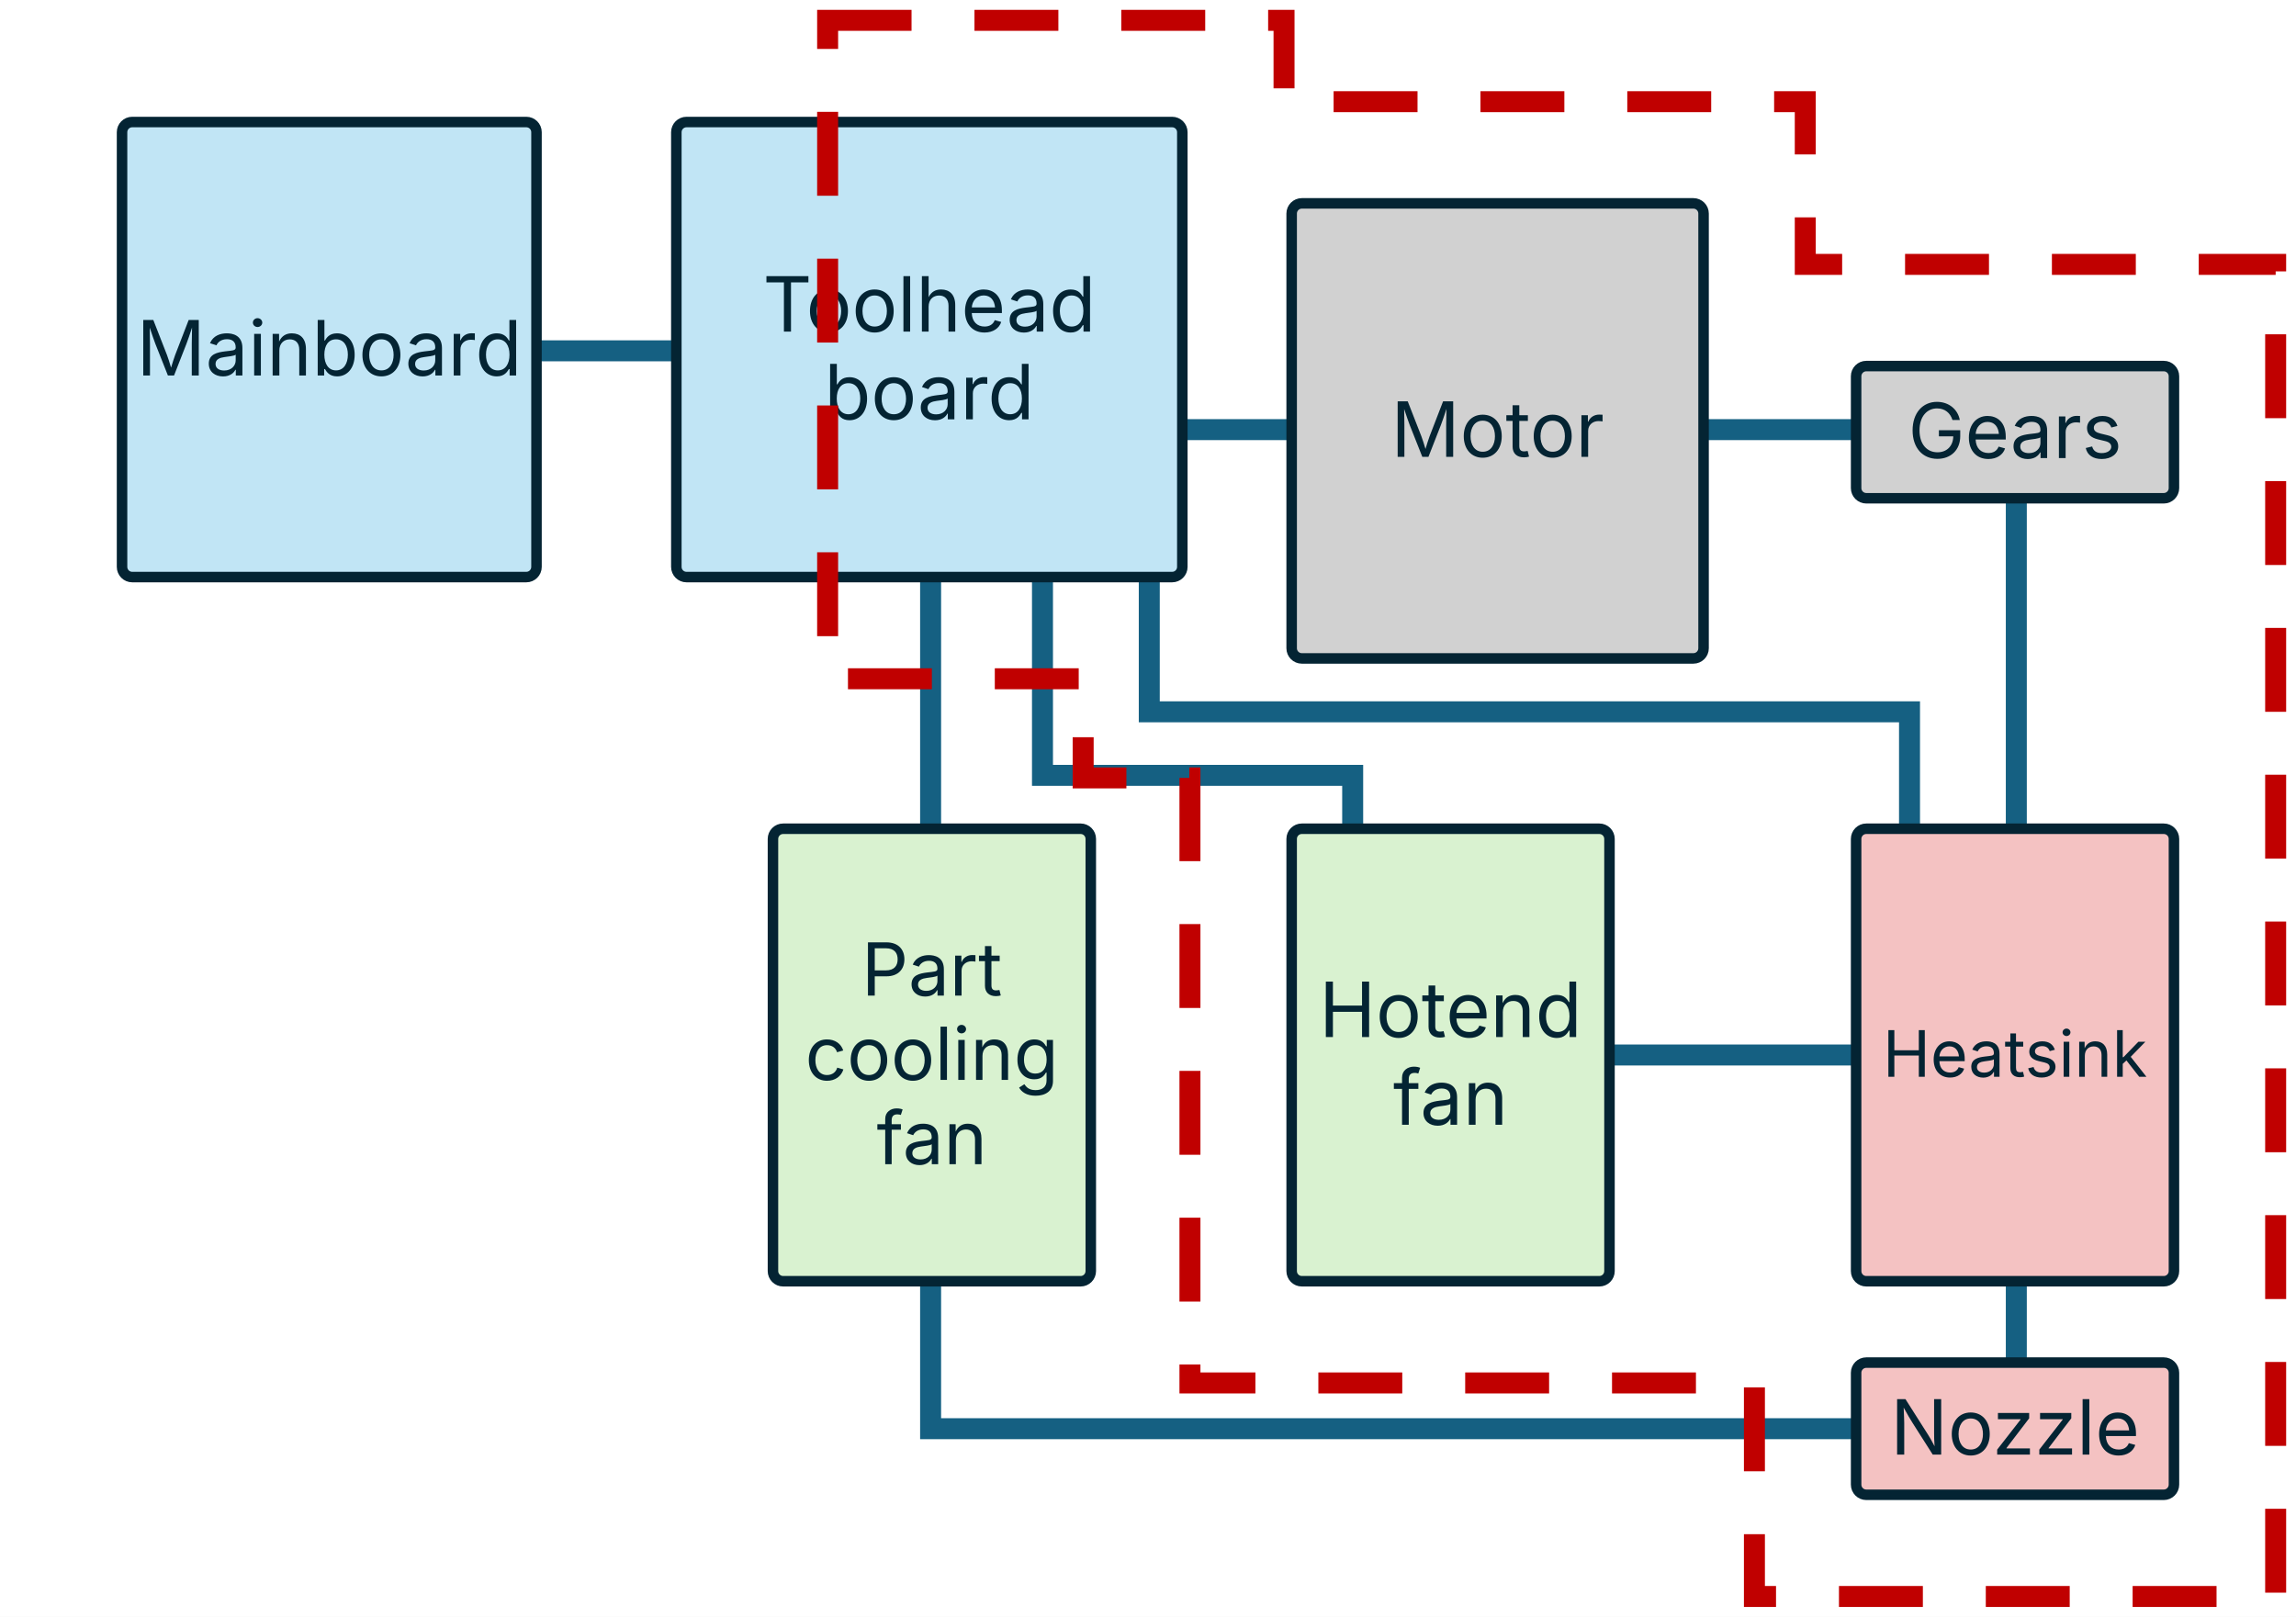
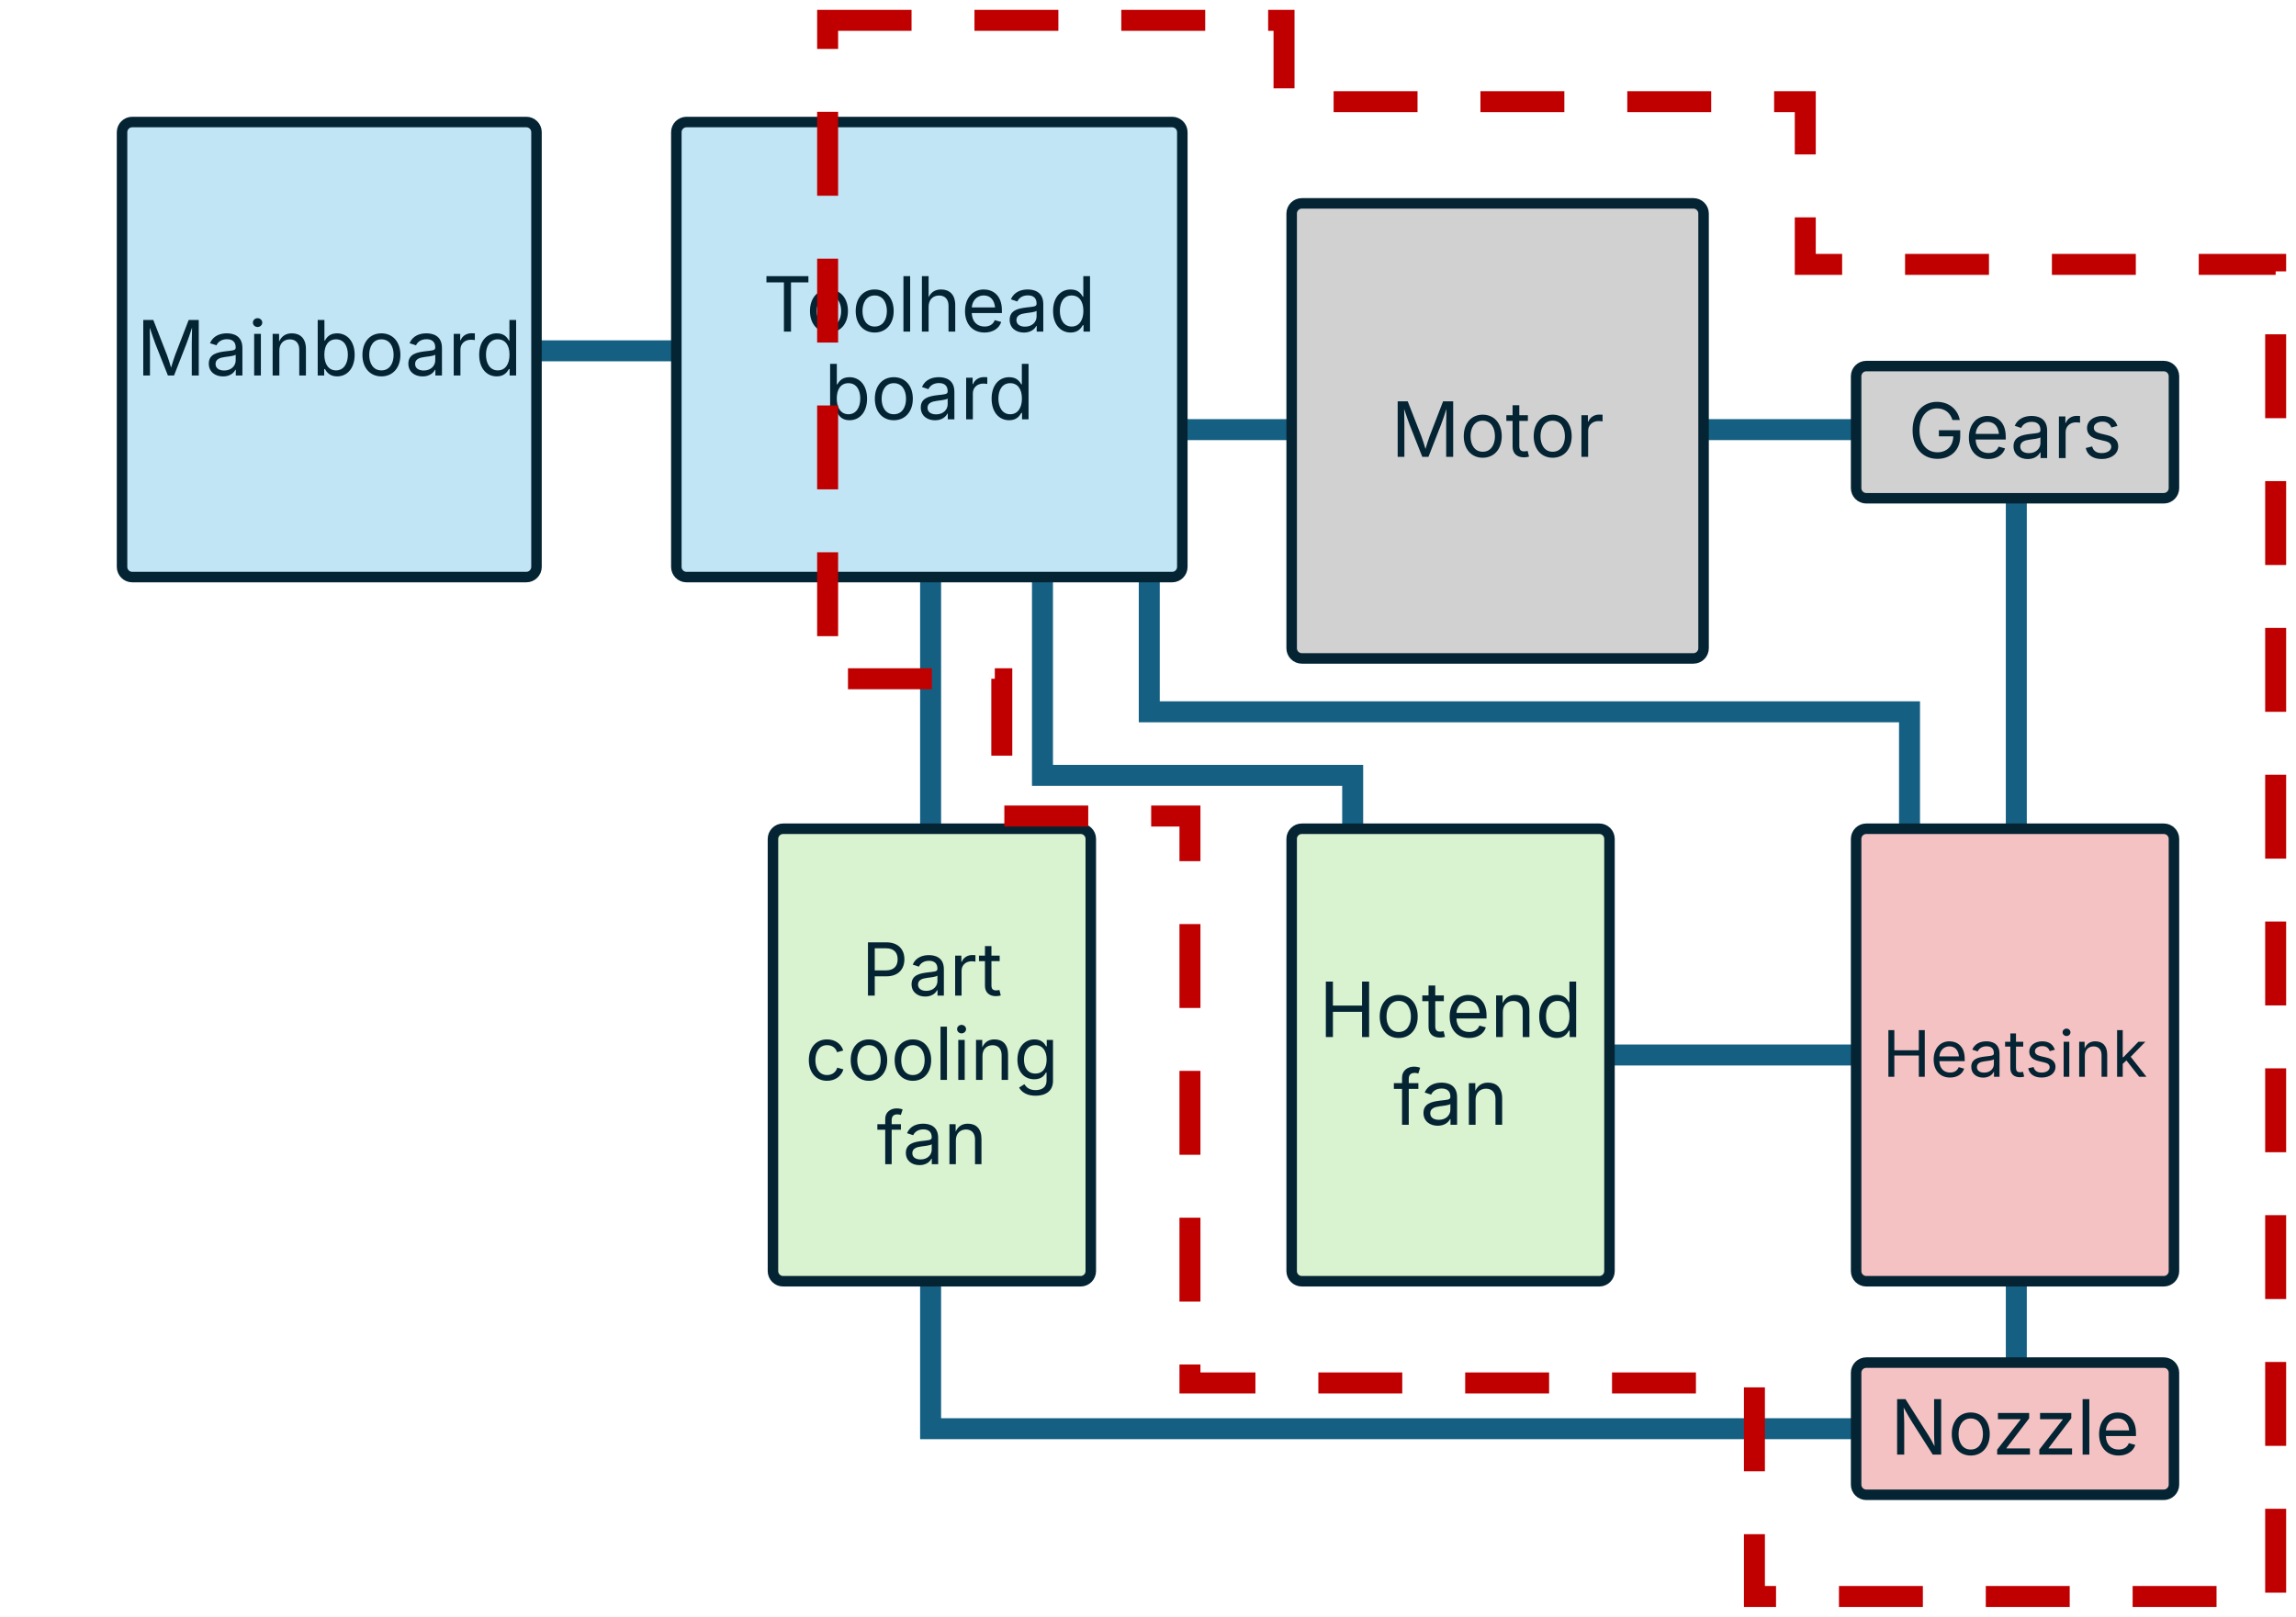
<svg xmlns="http://www.w3.org/2000/svg" version="1.1" class="td-diagram" viewBox="-48 -48 903 636" preserveAspectRatio="xMidYMid meet" role="img">
  <rect x="-48" y="-48" width="903" height="636" fill="#FFFFFF" />
  <path d="M163 90L218 90" fill="none" stroke="#156082" stroke-width="8.25" stroke-linecap="square" stroke-linejoin="miter" class="td-edge" data-edge="mainboard~toolhead_board" data-kind="signal" />
  <path d="M417 121L460 121" fill="none" stroke="#156082" stroke-width="8.25" stroke-linecap="square" stroke-linejoin="miter" class="td-edge" data-edge="toolhead_board~motor" data-kind="power" />
  <path d="M318 179L318 278" fill="none" stroke="#156082" stroke-width="8.25" stroke-linecap="square" stroke-linejoin="miter" class="td-edge" data-edge="toolhead_board~part_cooling_fan" data-kind="power" />
  <path d="M362 179L362 257L484 257L484 278" fill="none" stroke="#156082" stroke-width="8.25" stroke-linecap="square" stroke-linejoin="miter" class="td-edge" data-edge="toolhead_board~hotend_fan" data-kind="power" />
  <path d="M404 179L404 232L703 232L703 278" fill="none" stroke="#156082" stroke-width="8.25" stroke-linecap="square" stroke-linejoin="miter" class="td-edge" data-edge="toolhead_board~heatsink" data-kind="power" />
  <path d="M622 121L682 121" fill="none" stroke="#156082" stroke-width="8.25" stroke-linecap="square" stroke-linejoin="miter" class="td-edge" data-edge="motor~gears" data-kind="mechanical" />
  <path d="M745 148L745 278" fill="none" stroke="#156082" stroke-width="8.25" stroke-linecap="square" stroke-linejoin="miter" class="td-edge" data-edge="gears~heatsink" data-kind="filament" />
  <path d="M745 456L745 488" fill="none" stroke="#156082" stroke-width="8.25" stroke-linecap="square" stroke-linejoin="miter" class="td-edge" data-edge="heatsink~nozzle" data-kind="filament" />
  <path d="M585 367L682 367" fill="none" stroke="#156082" stroke-width="8.25" stroke-linecap="square" stroke-linejoin="miter" class="td-edge" data-edge="hotend_fan~heatsink" data-kind="air" />
  <path d="M318 456L318 514L682 514" fill="none" stroke="#156082" stroke-width="8.25" stroke-linecap="square" stroke-linejoin="miter" class="td-edge" data-edge="part_cooling_fan~nozzle" data-kind="air" />
  <g class="td-block" data-block="mainboard" data-group="control">
    <rect x="0" y="0" width="163" height="179" rx="4" fill="#C1E5F5" stroke="#042433" stroke-width="4.13" />
    <text x="81.5" y="99.7" text-anchor="middle" font-size="30" font-family="system-ui, -apple-system, Segoe UI, sans-serif" fill="#042433">Mainboard</text>
  </g>
  <g class="td-block is-partial" data-block="toolhead_board" data-group="control">
    <defs>
      <clipPath id="td-clip-toolhead_board">
        <rect x="317.5" y="0" width="99.5" height="179" />
      </clipPath>
    </defs>
    <rect x="218" y="0" width="199" height="179" rx="4" fill="#C1E5F5" stroke="#042433" stroke-width="4.13" />
    <text x="317.5" y="82.45" text-anchor="middle" font-size="30" font-family="system-ui, -apple-system, Segoe UI, sans-serif" fill="#042433">Toolhead</text>
    <text x="317.5" y="116.95" text-anchor="middle" font-size="30" font-family="system-ui, -apple-system, Segoe UI, sans-serif" fill="#042433">board</text>
  </g>
  <g class="td-block is-tool" data-block="motor" data-group="drive">
    <rect x="460" y="32" width="162" height="179" rx="4" fill="#D1D1D1" stroke="#042433" stroke-width="4.13" />
    <text x="541" y="131.7" text-anchor="middle" font-size="30" font-family="system-ui, -apple-system, Segoe UI, sans-serif" fill="#042433">Motor</text>
  </g>
  <g class="td-block is-tool" data-block="gears" data-group="drive">
    <rect x="682" y="96" width="125" height="52" rx="4" fill="#D1D1D1" stroke="#042433" stroke-width="4.13" />
    <text x="744.5" y="132.2" text-anchor="middle" font-size="30" font-family="system-ui, -apple-system, Segoe UI, sans-serif" fill="#042433">Gears</text>
  </g>
  <g class="td-block" data-block="part_cooling_fan" data-group="cooling">
    <rect x="256" y="278" width="125" height="178" rx="4" fill="#D9F2D0" stroke="#042433" stroke-width="4.13" />
    <text x="318.5" y="343.647" text-anchor="middle" font-size="28.83" font-family="system-ui, -apple-system, Segoe UI, sans-serif" fill="#042433">Part</text>
    <text x="318.5" y="376.803" text-anchor="middle" font-size="28.83" font-family="system-ui, -apple-system, Segoe UI, sans-serif" fill="#042433">cooling</text>
    <text x="318.5" y="409.958" text-anchor="middle" font-size="28.83" font-family="system-ui, -apple-system, Segoe UI, sans-serif" fill="#042433">fan</text>
  </g>
  <g class="td-block is-tool" data-block="hotend_fan" data-group="cooling">
    <rect x="460" y="278" width="125" height="178" rx="4" fill="#D9F2D0" stroke="#042433" stroke-width="4.13" />
    <text x="522.5" y="359.95" text-anchor="middle" font-size="30" font-family="system-ui, -apple-system, Segoe UI, sans-serif" fill="#042433">Hotend</text>
    <text x="522.5" y="394.45" text-anchor="middle" font-size="30" font-family="system-ui, -apple-system, Segoe UI, sans-serif" fill="#042433">fan</text>
  </g>
  <g class="td-block is-tool" data-block="heatsink" data-group="hot">
    <rect x="682" y="278" width="125" height="178" rx="4" fill="#F4C2C2" stroke="#042433" stroke-width="4.13" />
    <text x="744.5" y="375.577" text-anchor="middle" font-size="25.23" font-family="system-ui, -apple-system, Segoe UI, sans-serif" fill="#042433">Heatsink</text>
  </g>
  <g class="td-block is-tool" data-block="nozzle" data-group="hot">
    <rect x="682" y="488" width="125" height="52" rx="4" fill="#F4C2C2" stroke="#042433" stroke-width="4.13" />
    <text x="744.5" y="524.2" text-anchor="middle" font-size="30" font-family="system-ui, -apple-system, Segoe UI, sans-serif" fill="#042433">Nozzle</text>
  </g>
-   <path class="td-boundary" d="M277.5 -40L457 -40L457 -8L662 -8L662 56L847 56L847 580L642 580L642 496L420 496L420 258L378 258L378 219L277.5 219Z" fill="none" stroke="#C00000" stroke-width="8.25" stroke-dasharray="33 24.75" stroke-linejoin="miter" />
+   <path class="td-boundary" d="M277.5 -40L457 -40L457 -8L662 -8L662 56L847 56L847 580L642 580L642 496L420 496L420 273L346 273L346 219L277.5 219Z" fill="none" stroke="#C00000" stroke-width="8.25" stroke-dasharray="33 24.75" stroke-linejoin="miter" />
</svg>
